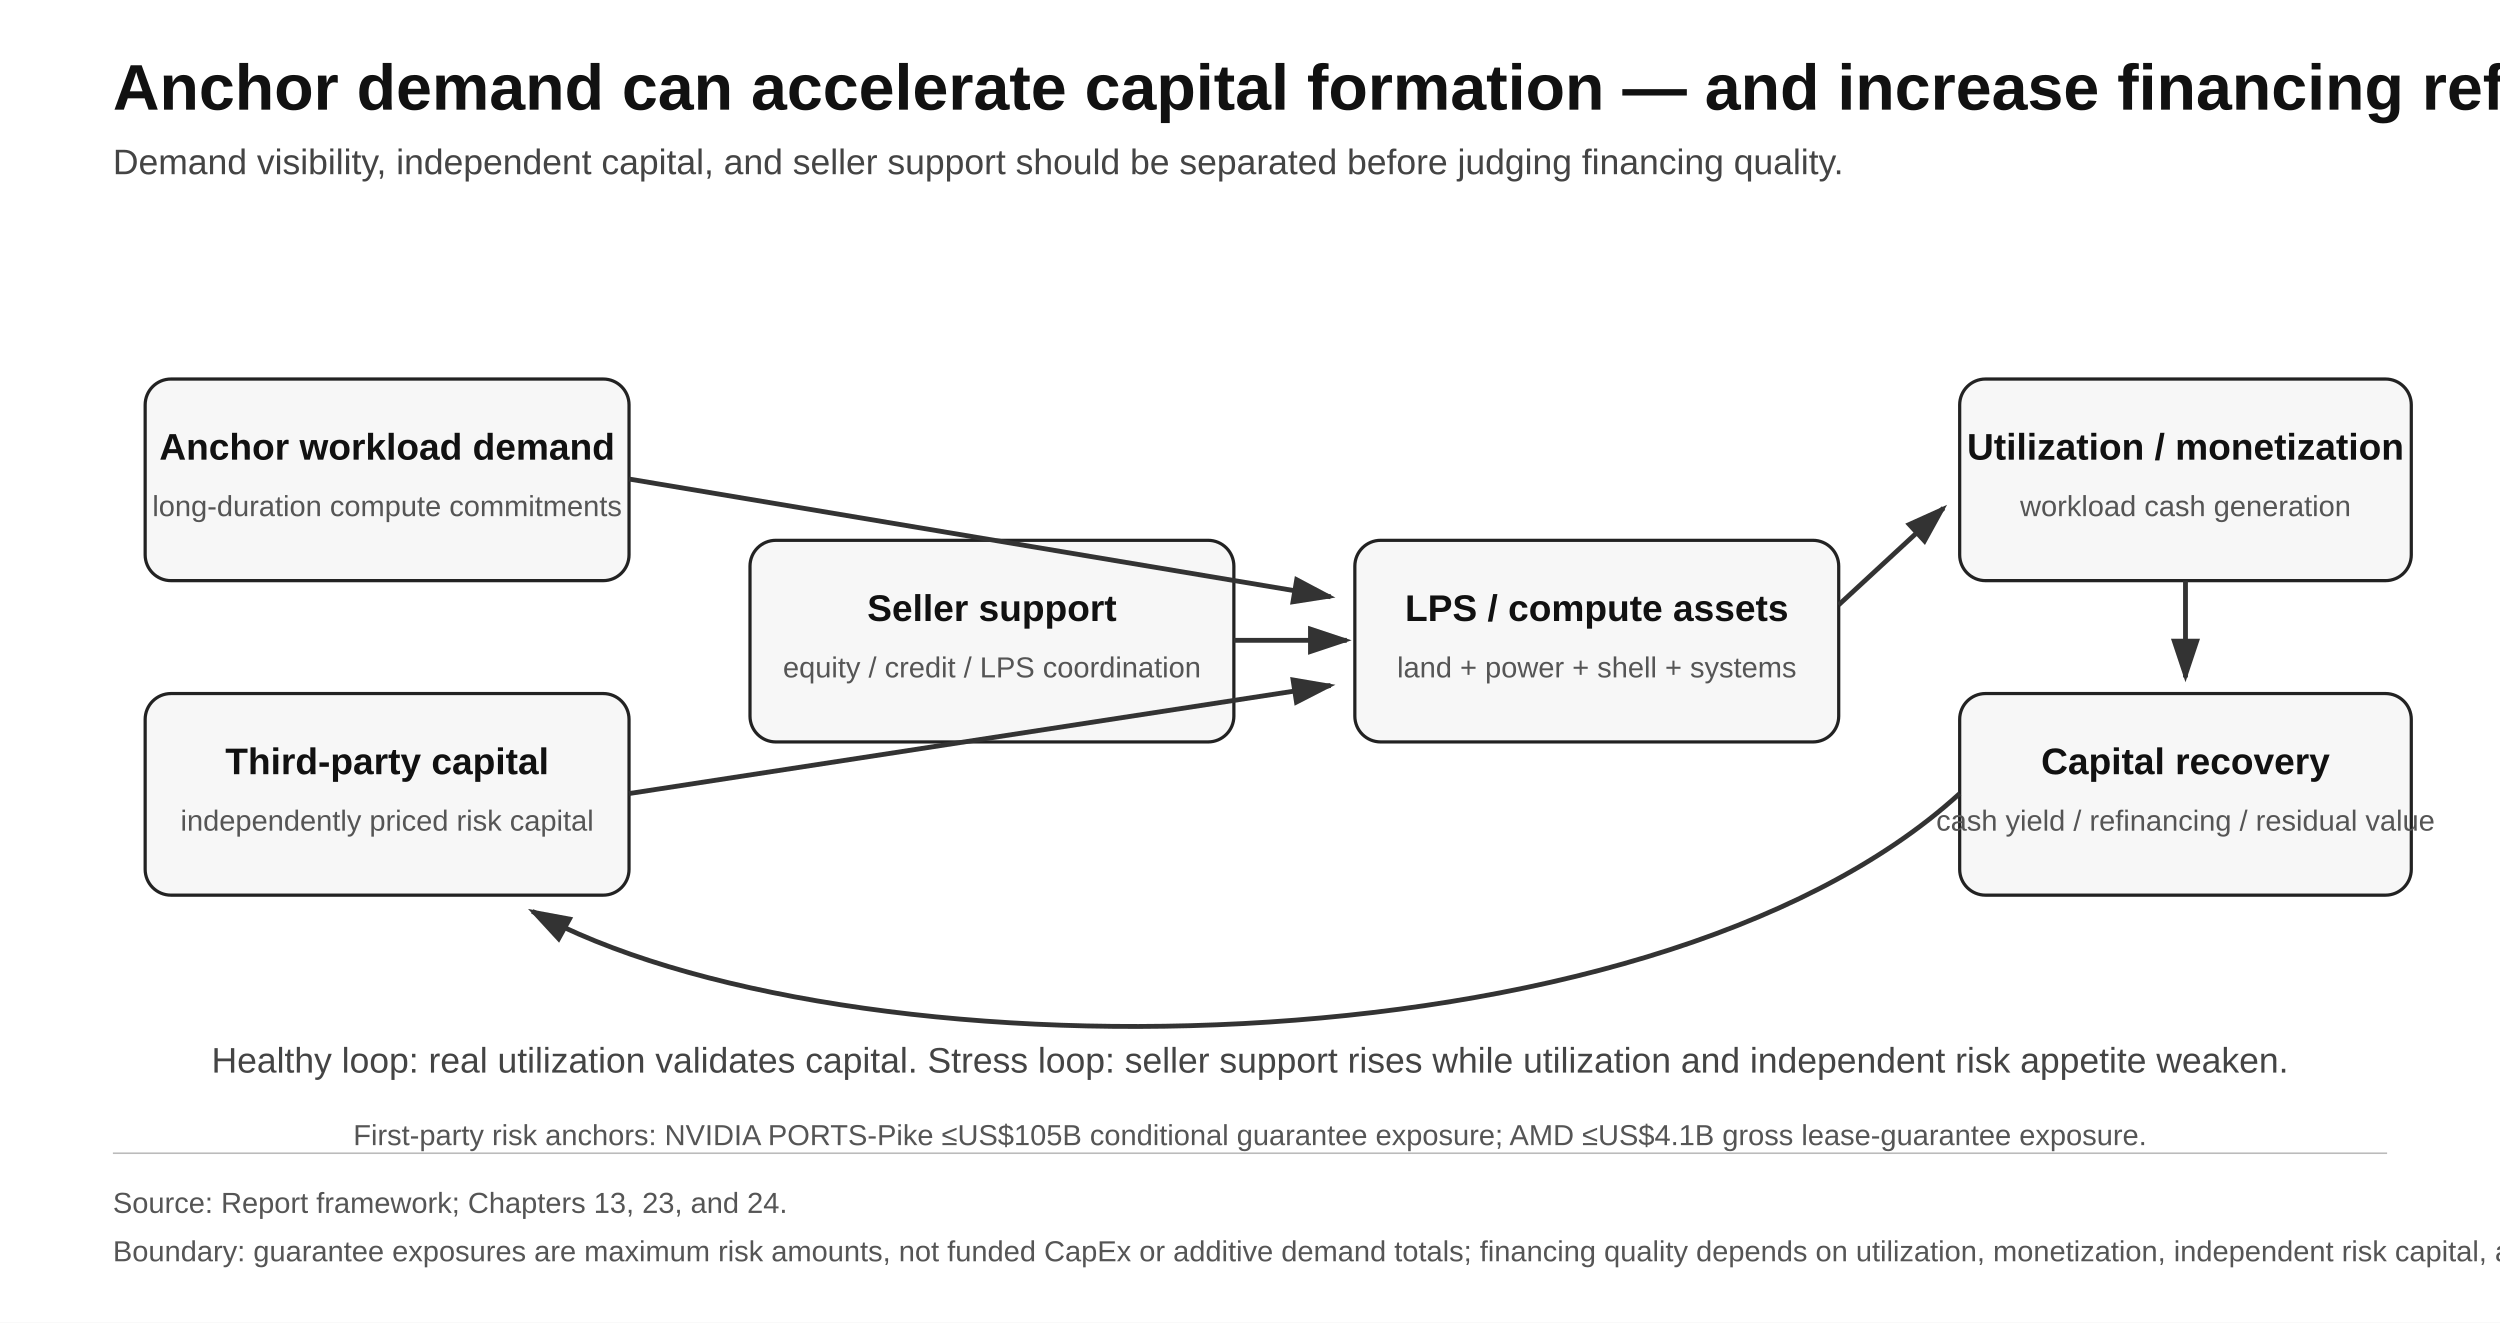
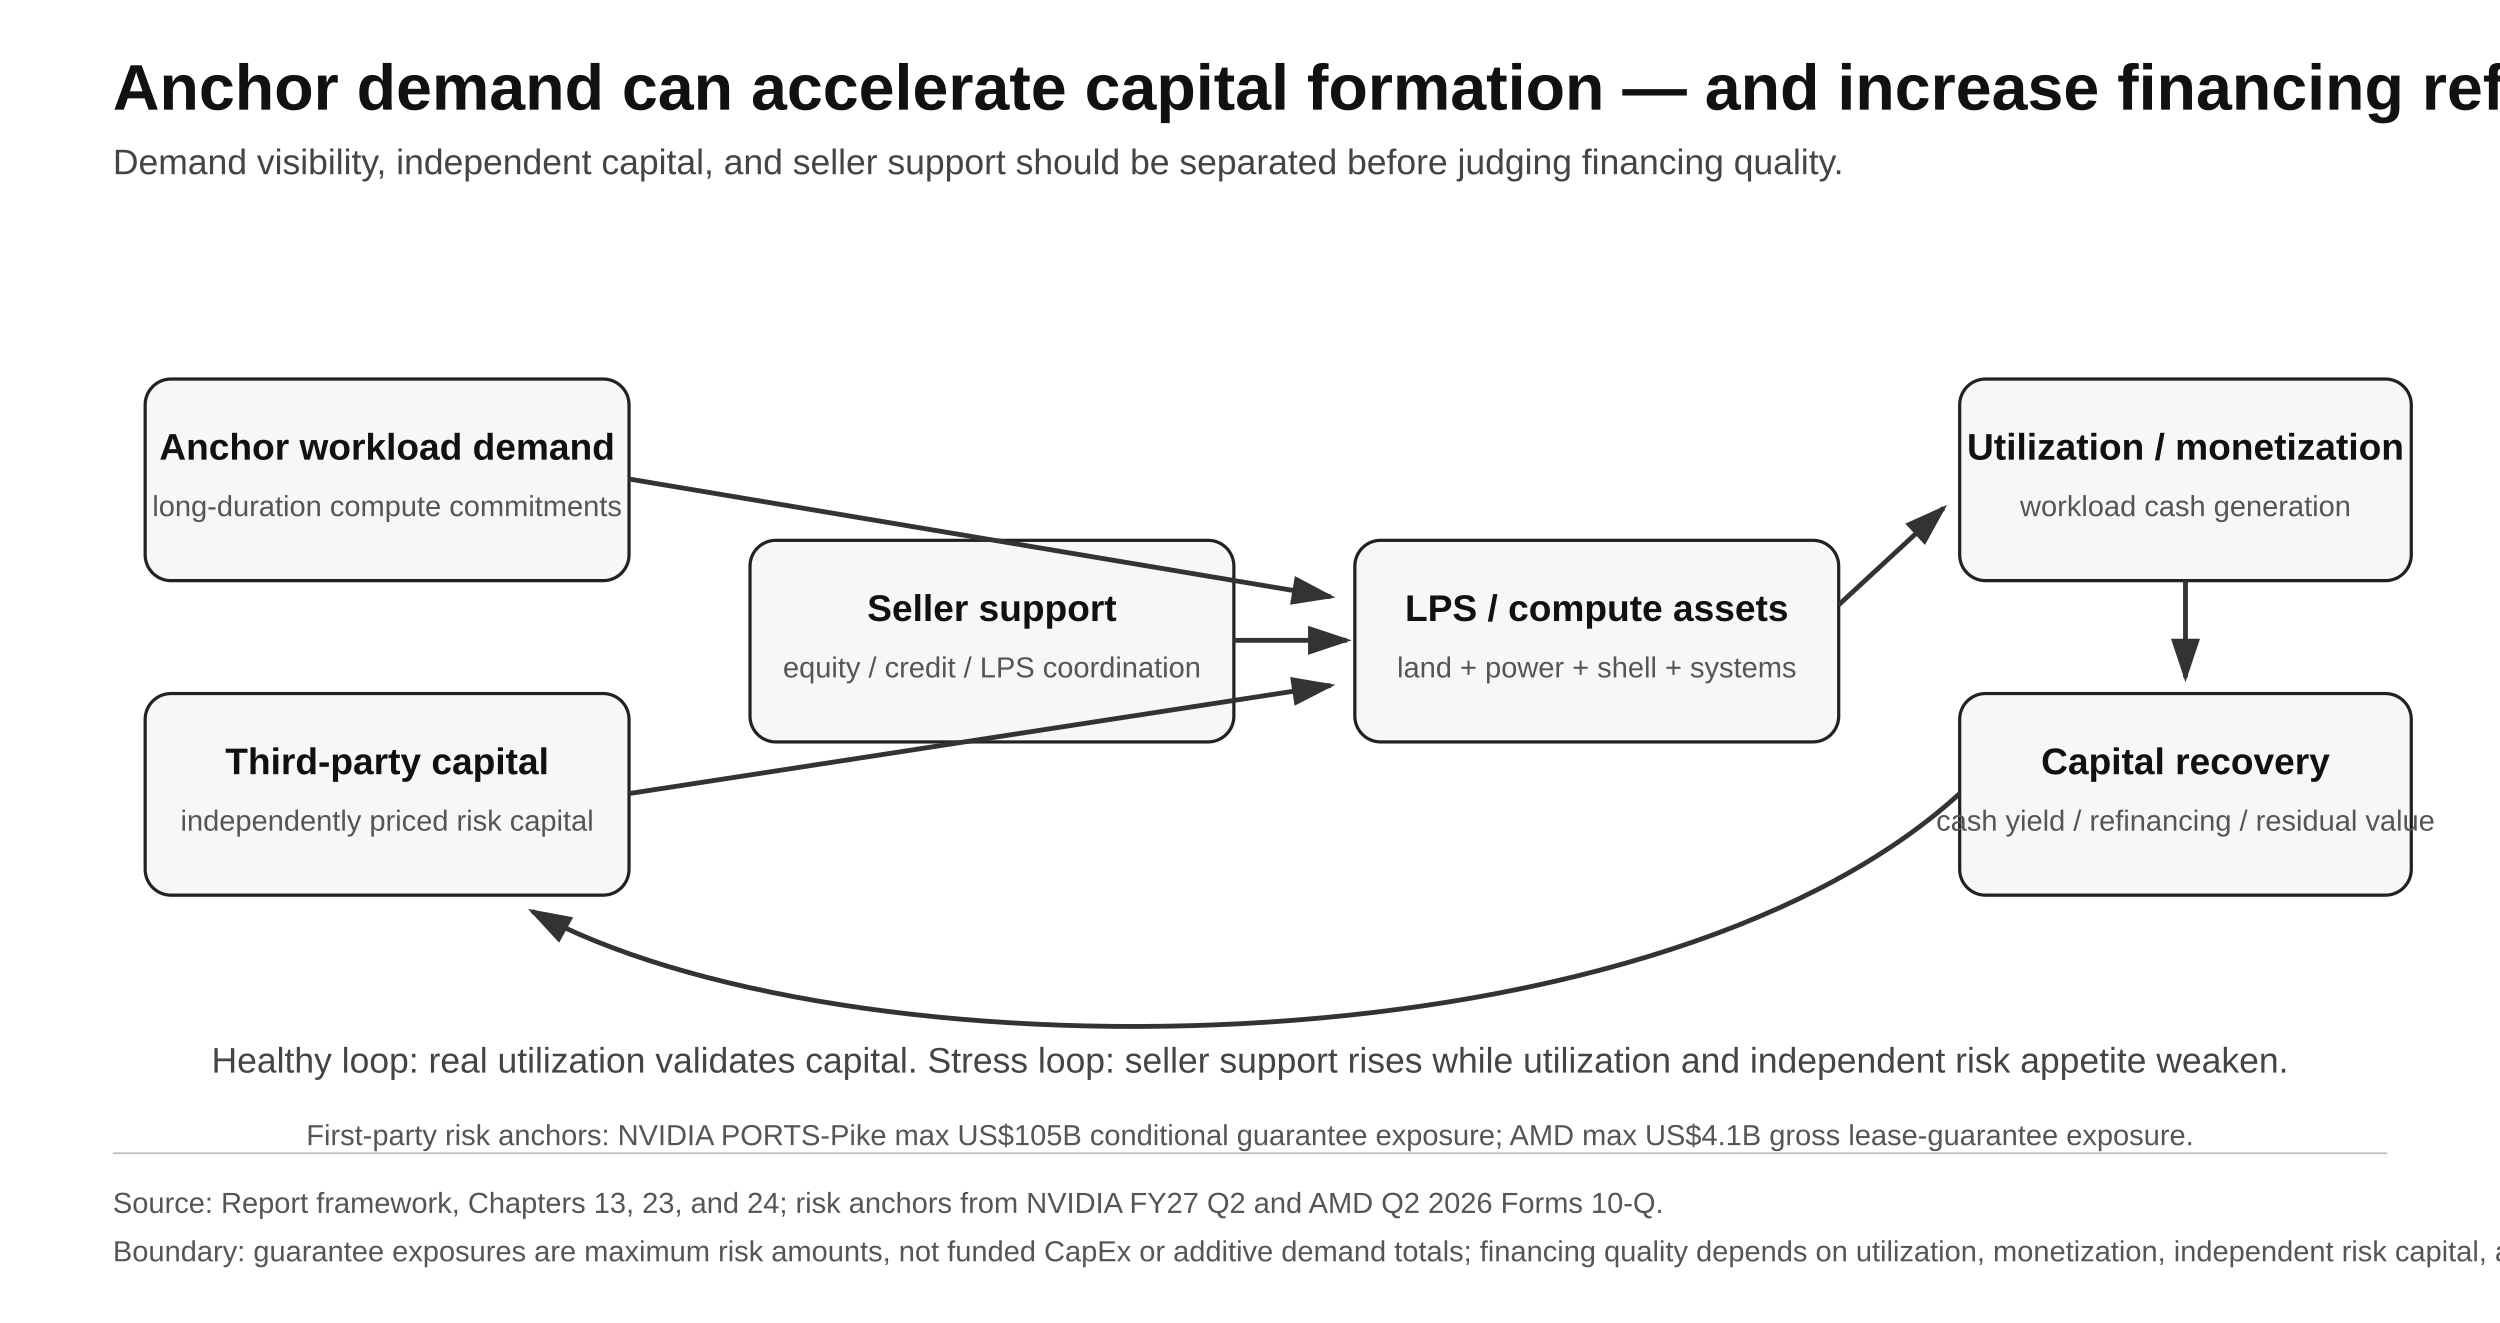
<svg xmlns="http://www.w3.org/2000/svg" width="1550" height="820" viewBox="0 0 1550 820" role="img" aria-labelledby="title desc">
  <rect width="1550" height="820" fill="white" />
  <style>text{font-family:Arial,Helvetica,sans-serif;fill:#111}.t{font-size:40px;font-weight:700}.s{font-size:22px;fill:#444}.box{fill:#f7f7f7;stroke:#222;stroke-width:2}.b{font-size:23px;font-weight:700}.n{font-size:18px;fill:#555}.a{stroke:#333;stroke-width:3;marker-end:url(#m)}</style>
  <defs>
    <marker id="m" markerWidth="10" markerHeight="10" refX="8" refY="3" orient="auto">
      <path d="M0,0 L0,6 L9,3 z" fill="#333" />
    </marker>
  </defs>
  <text x="70" y="68" class="t">Anchor demand can accelerate capital formation — and increase financing reflexivity</text>
  <text x="70" y="108" class="s">Demand visibility, independent capital, and seller support should be separated before judging financing quality.</text>
  <rect class="box" x="90" y="235" width="300" height="125" rx="16" />
  <text class="b" x="240" y="285" text-anchor="middle">Anchor workload demand</text>
  <text class="n" x="240" y="320" text-anchor="middle">long-duration compute commitments</text>
  <rect class="box" x="90" y="430" width="300" height="125" rx="16" />
  <text class="b" x="240" y="480" text-anchor="middle">Third-party capital</text>
  <text class="n" x="240" y="515" text-anchor="middle">independently priced risk capital</text>
  <rect class="box" x="465" y="335" width="300" height="125" rx="16" />
  <text class="b" x="615" y="385" text-anchor="middle">Seller support</text>
  <text class="n" x="615" y="420" text-anchor="middle">equity / credit / LPS coordination</text>
  <rect class="box" x="840" y="335" width="300" height="125" rx="16" />
  <text class="b" x="990" y="385" text-anchor="middle">LPS / compute assets</text>
  <text class="n" x="990" y="420" text-anchor="middle">land + power + shell + systems</text>
  <rect class="box" x="1215" y="235" width="280" height="125" rx="16" />
  <text class="b" x="1355" y="285" text-anchor="middle">Utilization / monetization</text>
  <text class="n" x="1355" y="320" text-anchor="middle">workload cash generation</text>
  <rect class="box" x="1215" y="430" width="280" height="125" rx="16" />
  <text class="b" x="1355" y="480" text-anchor="middle">Capital recovery</text>
  <text class="n" x="1355" y="515" text-anchor="middle">cash yield / refinancing / residual value</text>
  <line class="a" x1="390" y1="297" x2="825" y2="370" />
  <line class="a" x1="390" y1="492" x2="825" y2="425" />
  <line class="a" x1="765" y1="397" x2="835" y2="397" />
  <line class="a" x1="1140" y1="375" x2="1205" y2="315" />
  <line class="a" x1="1355" y1="360" x2="1355" y2="420" />
  <path d="M1215 492 C1020 670 520 670 330 565" fill="none" class="a" />
  <text x="775" y="665" class="s" text-anchor="middle">Healthy loop: real utilization validates capital. Stress loop: seller support rises while utilization and independent risk appetite weaken.</text>
-   <text x="775" y="710" class="n" text-anchor="middle">First-party risk anchors: NVIDIA PORTS-Pike ≤US$105B conditional guarantee exposure; AMD ≤US$4.1B gross lease-guarantee exposure.</text>
+   <text x="775" y="710" class="n" text-anchor="middle">First-party risk anchors: NVIDIA PORTS-Pike max US$105B conditional guarantee exposure; AMD max US$4.1B gross lease-guarantee exposure.</text>
  <line x1="70" y1="715" x2="1480" y2="715" stroke="#bbb" />
-   <text x="70" y="752" class="n">Source: Report framework; Chapters 13, 23, and 24.</text>
+   <text x="70" y="752" class="n">Source: Report framework, Chapters 13, 23, and 24; risk anchors from NVIDIA FY27 Q2 and AMD Q2 2026 Forms 10-Q.</text>
  <text x="70" y="782" class="n">Boundary: guarantee exposures are maximum risk amounts, not funded CapEx or additive demand totals; financing quality depends on utilization, monetization, independent risk capital, and refinancing conditions.</text>
</svg>
